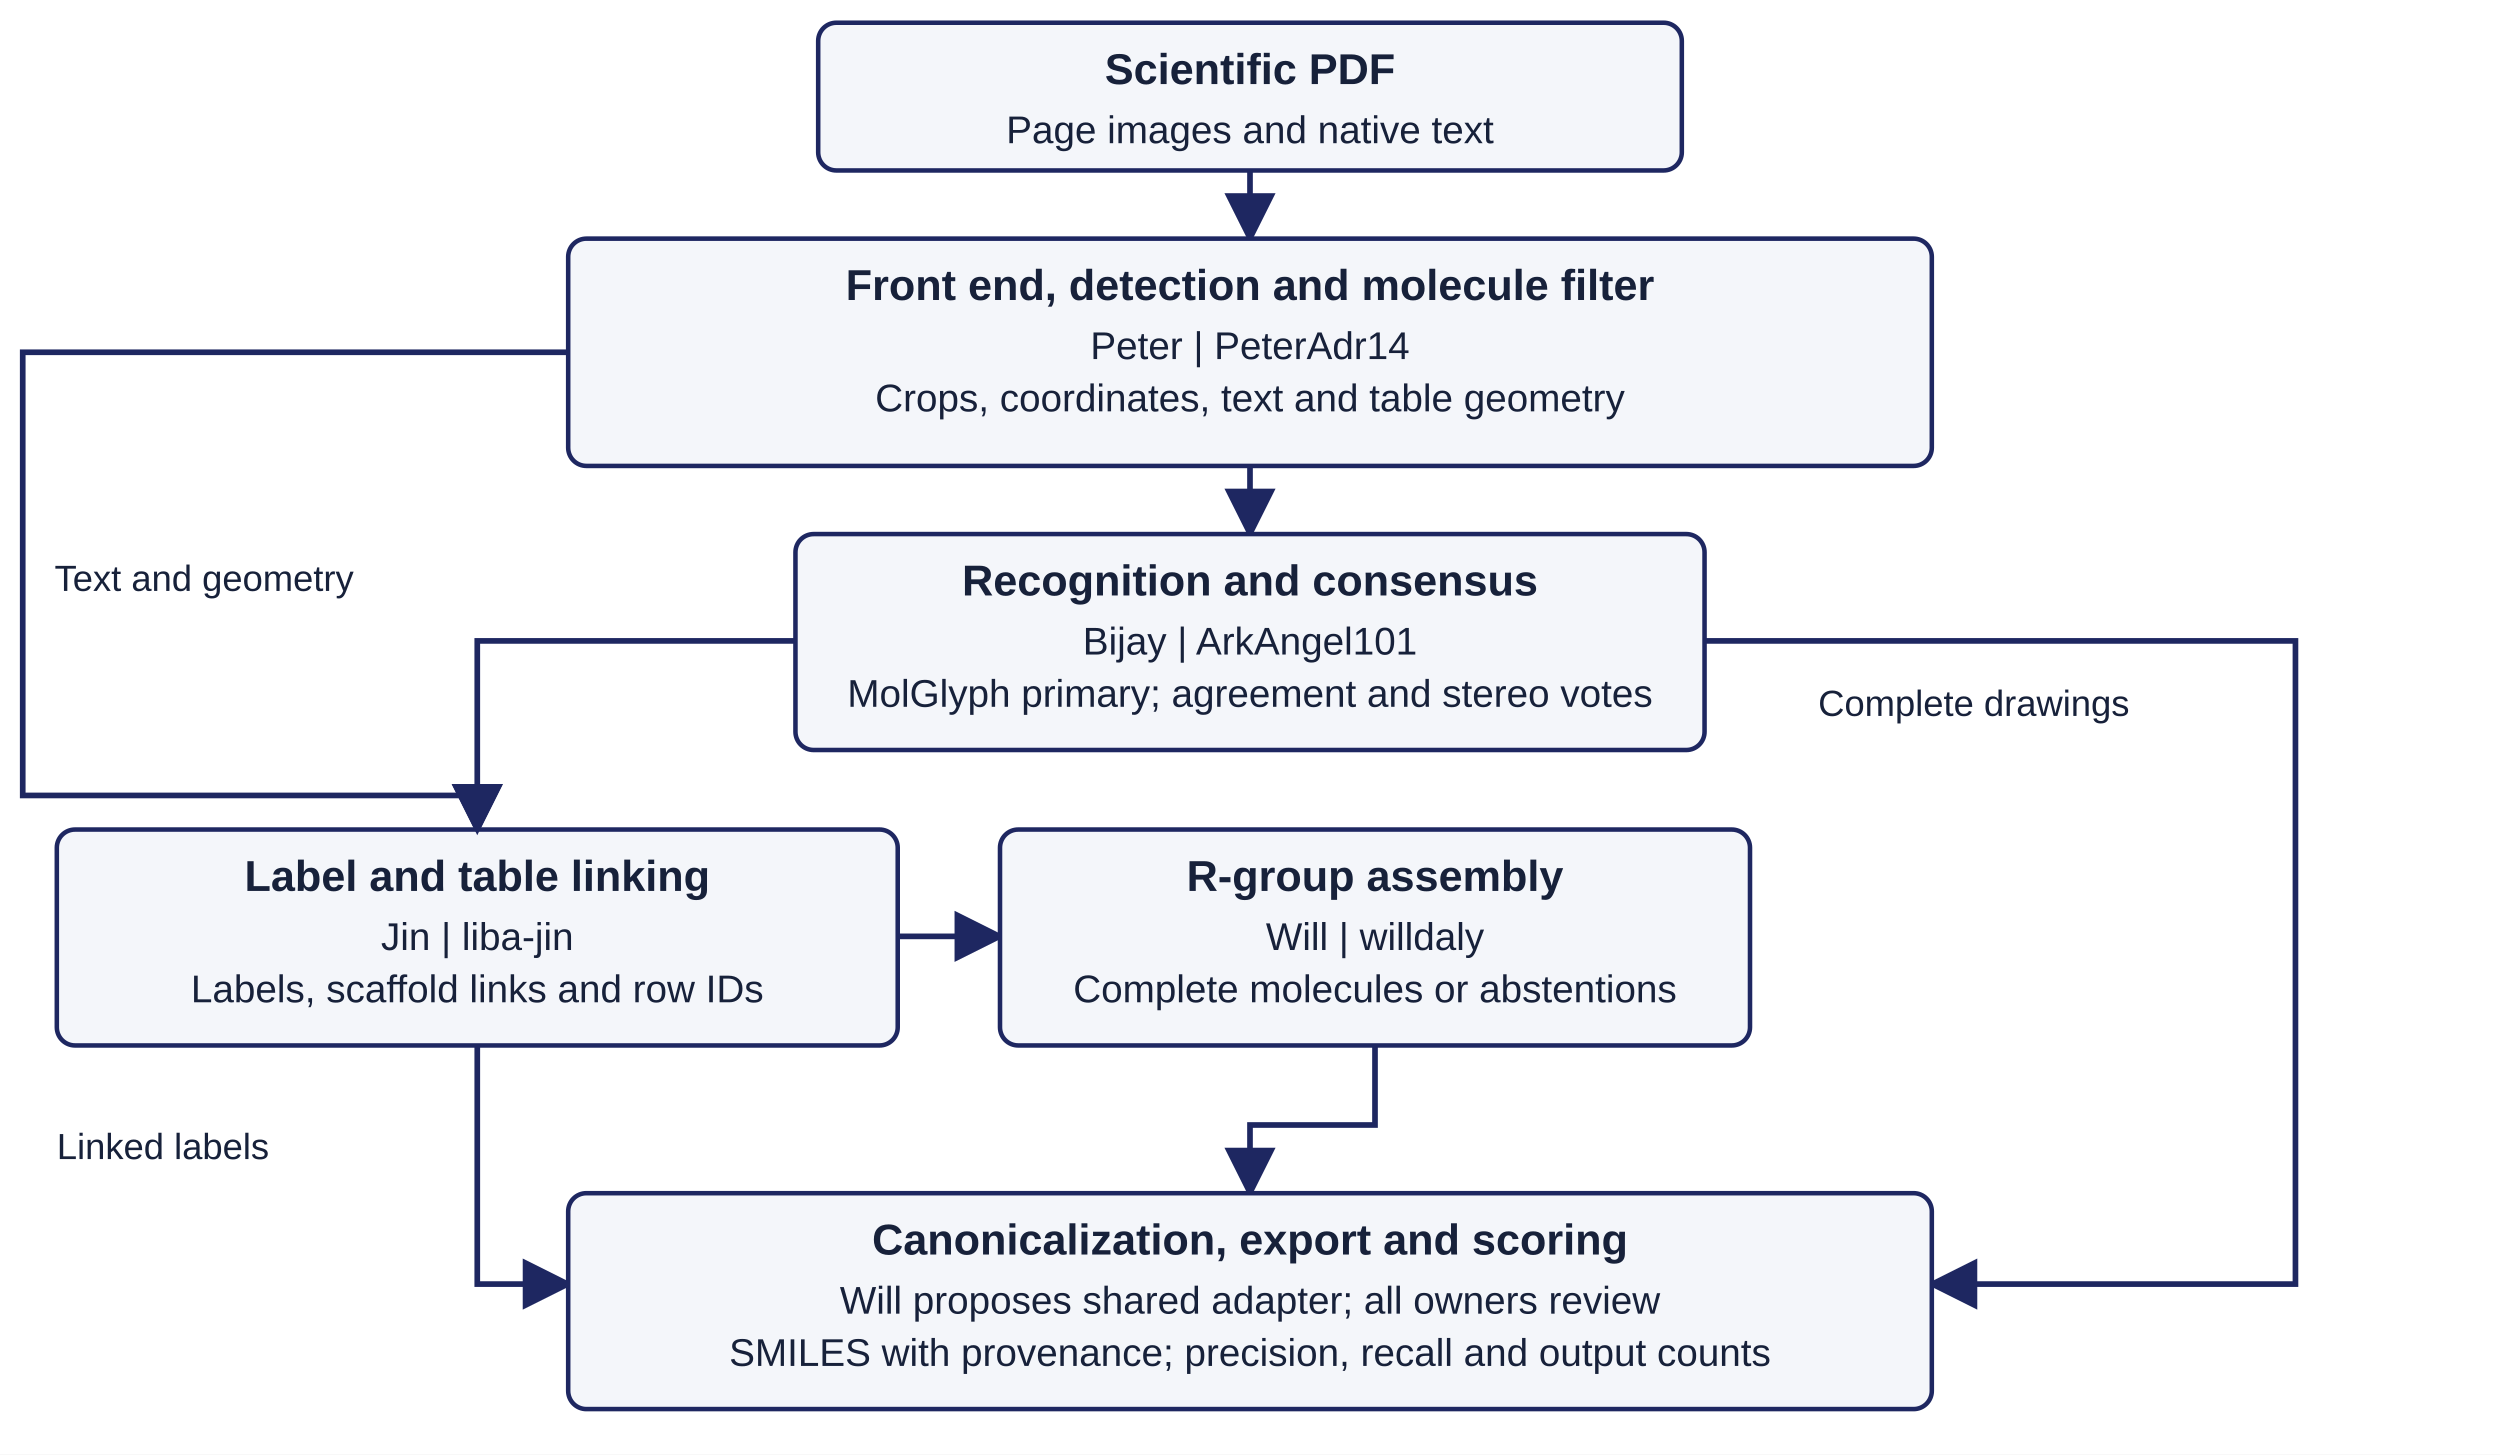
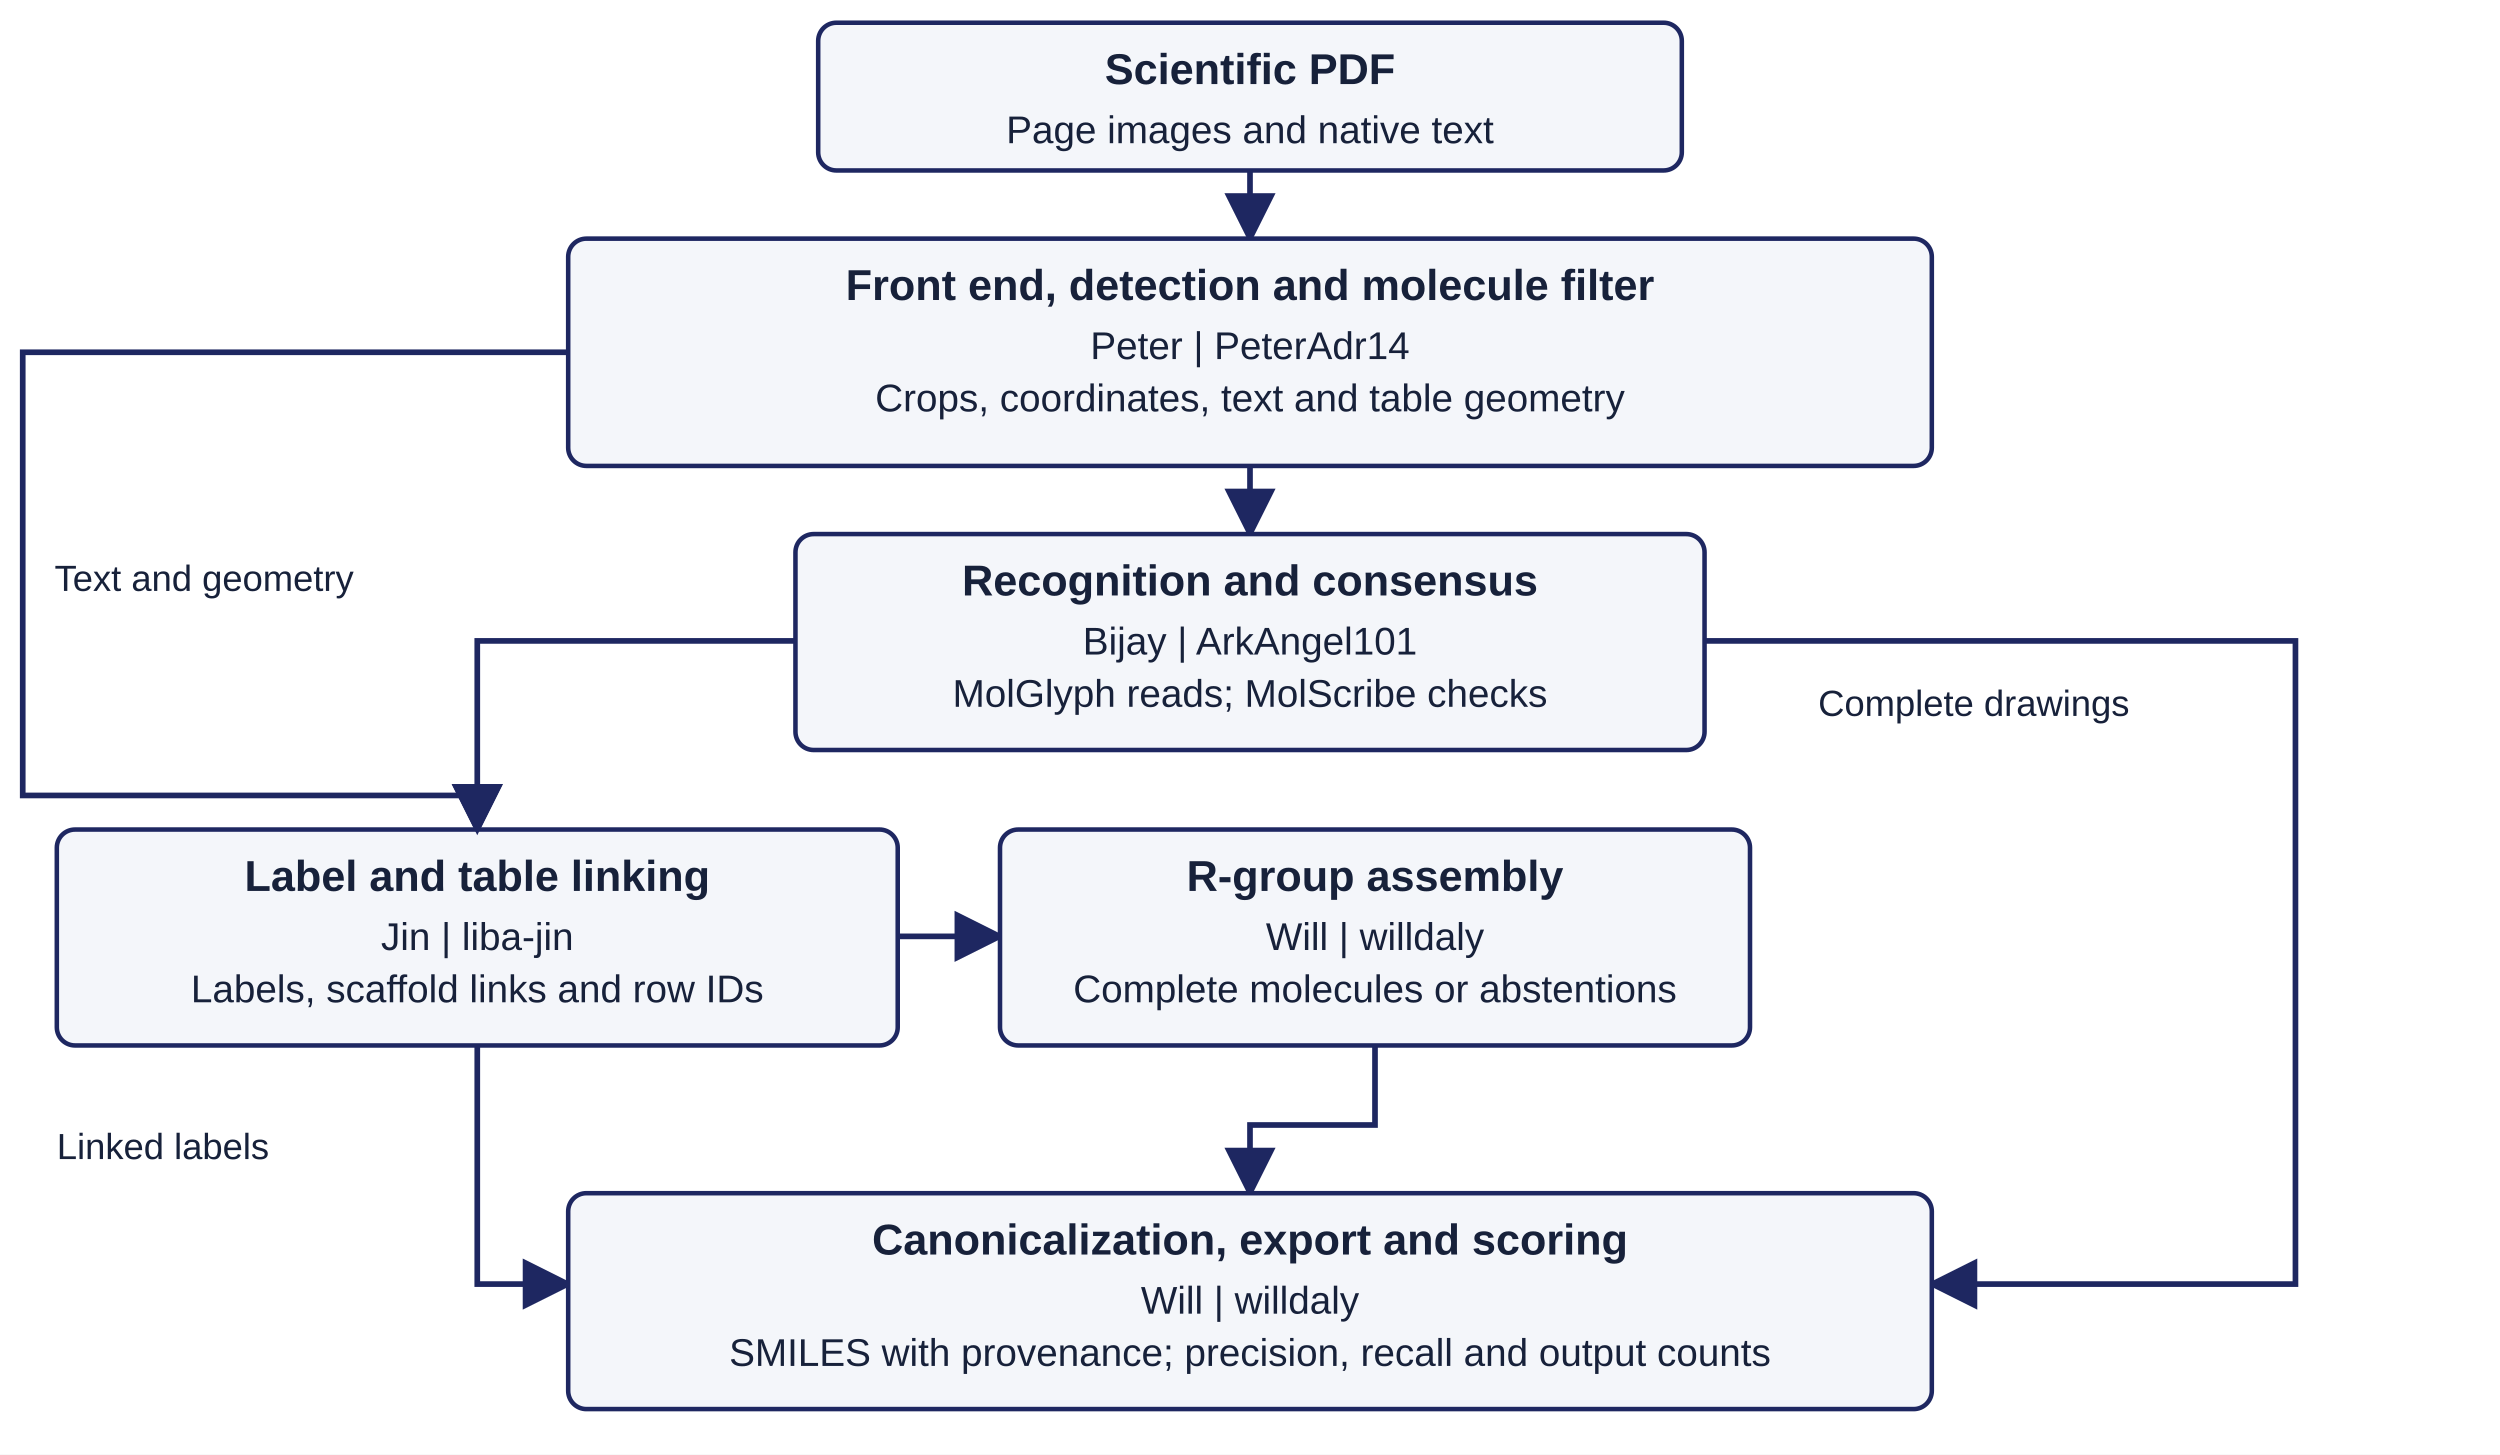
<svg xmlns="http://www.w3.org/2000/svg" width="1100" height="640" viewBox="0 0 1100 640">
  <defs>
    <marker id="arrow" markerWidth="9" markerHeight="9" refX="8" refY="4.5" orient="auto">
      <path d="M0,0 L9,4.5 L0,9" fill="#1e2761" />
    </marker>
  </defs>
  <rect width="1100" height="640" fill="white" />
  <g font-family="Arial, sans-serif" fill="#17213a">
    <rect x="360" y="10" width="380" height="65" rx="8" fill="#f4f6fa" stroke="#1e2761" stroke-width="2" />
    <text x="550" y="37" text-anchor="middle" font-weight="bold" font-size="19">Scientific PDF</text>
    <text x="550" y="63" text-anchor="middle" font-size="17">Page images and native text</text>
    <polyline points="550,75 550,105" fill="none" stroke="#1e2761" stroke-width="2.5" marker-end="url(#arrow)" />
    <rect x="250" y="105" width="600" height="100" rx="8" fill="#f4f6fa" stroke="#1e2761" stroke-width="2" />
    <text x="550" y="132" text-anchor="middle" font-weight="bold" font-size="19">Front end, detection and molecule filter</text>
    <text x="550" y="158" text-anchor="middle" font-size="17">Peter | PeterAdr14</text>
    <text x="550" y="181" text-anchor="middle" font-size="17">Crops, coordinates, text and table geometry</text>
    <polyline points="550,205 550,235" fill="none" stroke="#1e2761" stroke-width="2.5" marker-end="url(#arrow)" />
    <rect x="350" y="235" width="400" height="95" rx="8" fill="#f4f6fa" stroke="#1e2761" stroke-width="2" />
    <text x="550" y="262" text-anchor="middle" font-weight="bold" font-size="19">Recognition and consensus</text>
    <text x="550" y="288" text-anchor="middle" font-size="17">Bijay | ArkAngel101</text>
-     <text x="550" y="311" text-anchor="middle" font-size="17">MolGlyph primary; agreement and stereo votes</text>
+     <text x="550" y="311" text-anchor="middle" font-size="17">MolGlyph reads; MolScribe checks</text>
    <polyline points="350,282 210,282 210,365" fill="none" stroke="#1e2761" stroke-width="2.5" marker-end="url(#arrow)" />
    <rect x="25" y="365" width="370" height="95" rx="8" fill="#f4f6fa" stroke="#1e2761" stroke-width="2" />
    <text x="210" y="392" text-anchor="middle" font-weight="bold" font-size="19">Label and table linking</text>
    <text x="210" y="418" text-anchor="middle" font-size="17">Jin | liba-jin</text>
    <text x="210" y="441" text-anchor="middle" font-size="17">Labels, scaffold links and row IDs</text>
    <polyline points="250,155 10,155 10,350 210,350 210,365" fill="none" stroke="#1e2761" stroke-width="2.5" marker-end="url(#arrow)" />
    <text x="24" y="260" font-size="16">Text and geometry</text>
    <polyline points="395,412 440,412" fill="none" stroke="#1e2761" stroke-width="2.5" marker-end="url(#arrow)" />
    <rect x="440" y="365" width="330" height="95" rx="8" fill="#f4f6fa" stroke="#1e2761" stroke-width="2" />
    <text x="605" y="392" text-anchor="middle" font-weight="bold" font-size="19">R-group assembly</text>
    <text x="605" y="418" text-anchor="middle" font-size="17">Will | willdaly</text>
    <text x="605" y="441" text-anchor="middle" font-size="17">Complete molecules or abstentions</text>
    <polyline points="605,460 605,495 550,495 550,525" fill="none" stroke="#1e2761" stroke-width="2.5" marker-end="url(#arrow)" />
    <polyline points="750,282 1010,282 1010,565 850,565" fill="none" stroke="#1e2761" stroke-width="2.5" marker-end="url(#arrow)" />
    <text x="800" y="315" font-size="16">Complete drawings</text>
    <polyline points="210,460 210,565 250,565" fill="none" stroke="#1e2761" stroke-width="2.5" marker-end="url(#arrow)" />
    <text x="25" y="510" font-size="16">Linked labels</text>
    <rect x="250" y="525" width="600" height="95" rx="8" fill="#f4f6fa" stroke="#1e2761" stroke-width="2" />
    <text x="550" y="552" text-anchor="middle" font-weight="bold" font-size="19">Canonicalization, export and scoring</text>
-     <text x="550" y="578" text-anchor="middle" font-size="17">Will proposes shared adapter; all owners review</text>
+     <text x="550" y="578" text-anchor="middle" font-size="17">Will | willdaly</text>
    <text x="550" y="601" text-anchor="middle" font-size="17">SMILES with provenance; precision, recall and output counts</text>
  </g>
</svg>
